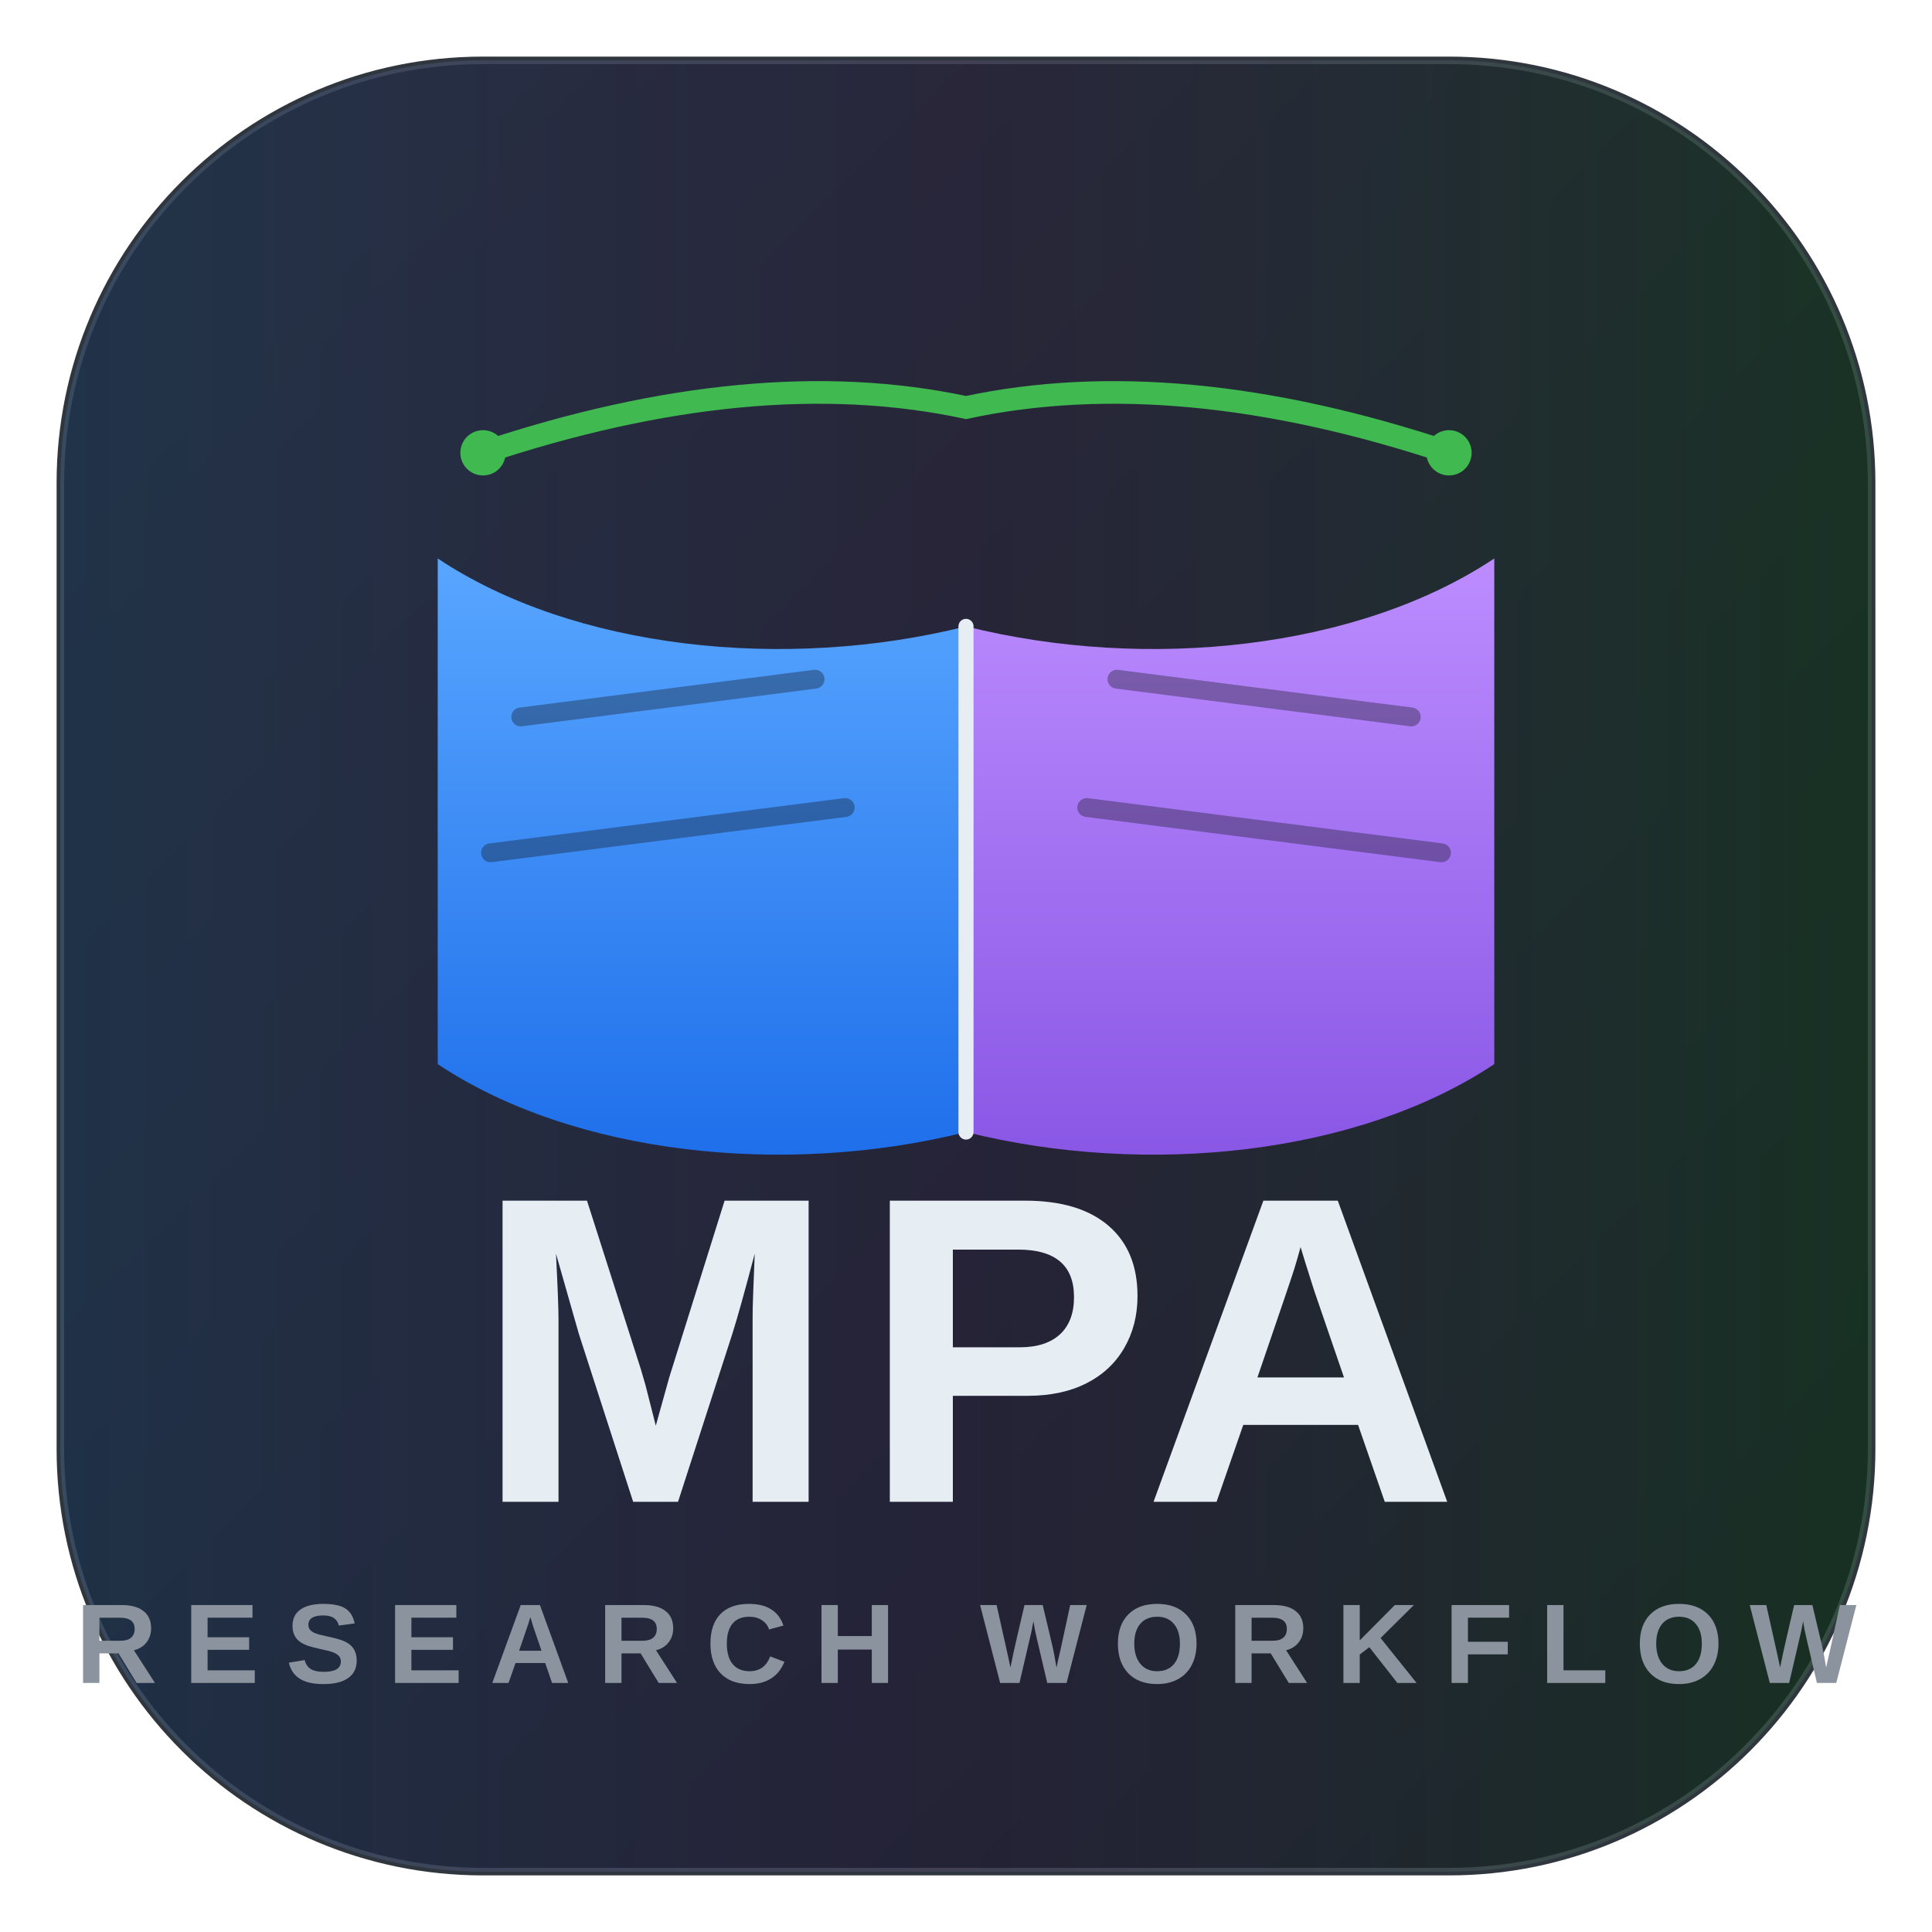
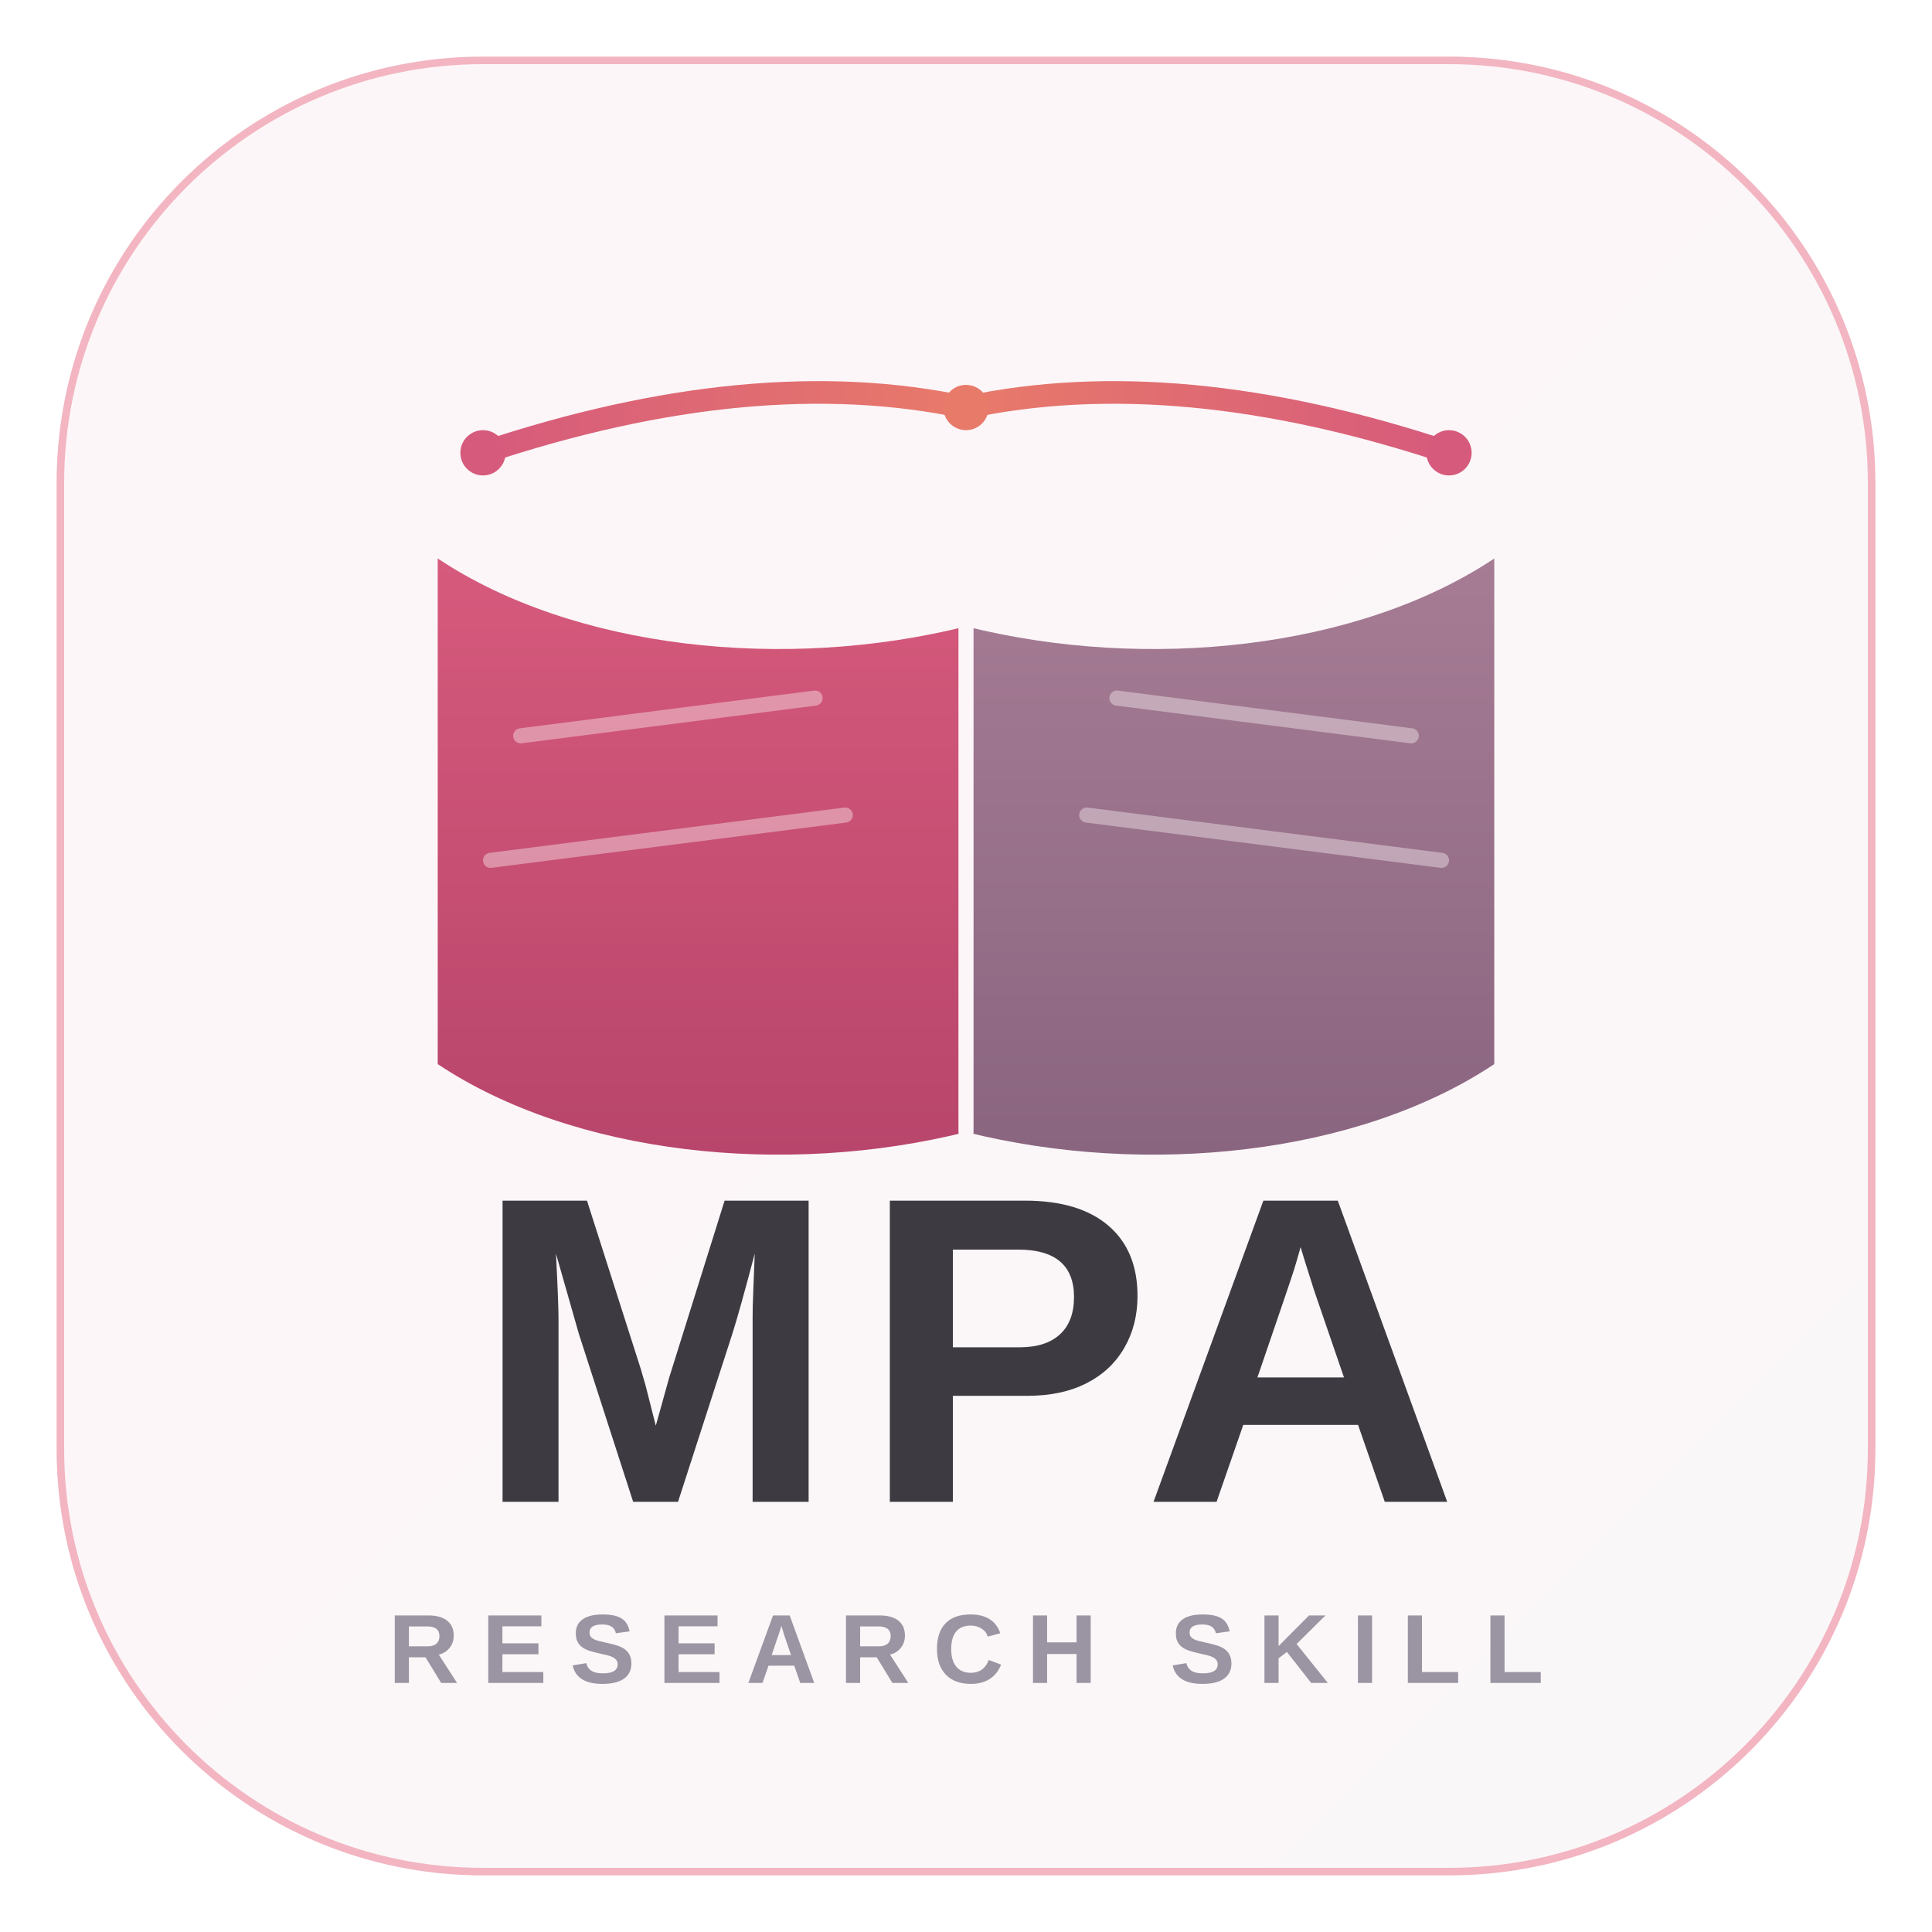
<svg xmlns="http://www.w3.org/2000/svg" viewBox="0 0 512 512" width="512" height="512" role="img" aria-label="MPA Skill logo">
  <defs>
    <linearGradient id="bg" x1="0" y1="0" x2="1" y2="1">
-       <stop offset="0" stop-color="#161b22" />
-       <stop offset="1" stop-color="#0d1117" />
-     </linearGradient>
-     <linearGradient id="glow" x1="0" y1="0" x2="1" y2="0">
-       <stop offset="0" stop-color="#58a6ff" stop-opacity="0.18" />
-       <stop offset="0.5" stop-color="#bc8cff" stop-opacity="0.12" />
-       <stop offset="1" stop-color="#3fb950" stop-opacity="0.18" />
+       <stop offset="0" stop-color="#FDF6F8" />
+       <stop offset="1" stop-color="#FAF7F8" />
    </linearGradient>
    <linearGradient id="bookL" x1="0" y1="0" x2="0" y2="1">
-       <stop offset="0" stop-color="#58a6ff" />
-       <stop offset="1" stop-color="#1f6feb" />
+       <stop offset="0" stop-color="#D65A7C" />
+       <stop offset="1" stop-color="#B8456B" />
    </linearGradient>
    <linearGradient id="bookR" x1="0" y1="0" x2="0" y2="1">
-       <stop offset="0" stop-color="#bc8cff" />
-       <stop offset="1" stop-color="#8957e5" />
+       <stop offset="0" stop-color="#A67C94" />
+       <stop offset="1" stop-color="#8A6580" />
+     </linearGradient>
+     <linearGradient id="arc" x1="0" y1="0" x2="1" y2="0">
+       <stop offset="0" stop-color="#D65A7C" />
+       <stop offset="0.5" stop-color="#E87A6A" />
+       <stop offset="1" stop-color="#D65A7C" />
    </linearGradient>
  </defs>
-   <rect x="16" y="16" width="480" height="480" rx="112" fill="url(#bg)" stroke="#30363d" stroke-width="2" />
-   <rect x="16" y="16" width="480" height="480" rx="112" fill="url(#glow)" />
+   <rect x="16" y="16" width="480" height="480" rx="112" fill="url(#bg)" stroke="#F2B5C1" stroke-width="2" />
  <path d="M 116 148 C 152 172, 208 178, 256 166 L 256 300 C 208 312, 152 306, 116 282 Z" fill="url(#bookL)" />
  <path d="M 396 148 C 360 172, 304 178, 256 166 L 256 300 C 304 312, 360 306, 396 282 Z" fill="url(#bookR)" />
-   <line x1="256" y1="166" x2="256" y2="300" stroke="#e6edf3" stroke-width="4" stroke-linecap="round" />
-   <line x1="138" y1="190" x2="216" y2="180" stroke="#0d1117" stroke-width="5" stroke-linecap="round" opacity="0.35" />
-   <line x1="130" y1="226" x2="224" y2="214" stroke="#0d1117" stroke-width="5" stroke-linecap="round" opacity="0.35" />
-   <line x1="296" y1="180" x2="374" y2="190" stroke="#0d1117" stroke-width="5" stroke-linecap="round" opacity="0.35" />
-   <line x1="288" y1="214" x2="382" y2="226" stroke="#0d1117" stroke-width="5" stroke-linecap="round" opacity="0.35" />
-   <path d="M 128 120 Q 200 96 256 108 Q 312 96 384 120" fill="none" stroke="#3fb950" stroke-width="6" stroke-linecap="round" />
-   <circle cx="128" cy="120" r="6" fill="#3fb950" />
-   <circle cx="384" cy="120" r="6" fill="#3fb950" />
-   <text x="256" y="398" text-anchor="middle" font-family="'Segoe UI', 'Helvetica Neue', Arial, sans-serif" font-size="116" font-weight="800" fill="#e6edf3" letter-spacing="6">MPA</text>
-   <text x="256" y="446" text-anchor="middle" font-family="'Segoe UI', 'Helvetica Neue', Arial, sans-serif" font-size="30" font-weight="600" fill="#8b949e" letter-spacing="7">RESEARCH WORKFLOW</text>
+   <line x1="256" y1="166" x2="256" y2="300" stroke="#FDF6F8" stroke-width="4" stroke-linecap="round" />
+   <line x1="138" y1="195" x2="216" y2="185" stroke="#FDF6F8" stroke-width="4" stroke-linecap="round" opacity="0.4" />
+   <line x1="130" y1="228" x2="224" y2="216" stroke="#FDF6F8" stroke-width="4" stroke-linecap="round" opacity="0.4" />
+   <line x1="296" y1="185" x2="374" y2="195" stroke="#FDF6F8" stroke-width="4" stroke-linecap="round" opacity="0.4" />
+   <line x1="288" y1="216" x2="382" y2="228" stroke="#FDF6F8" stroke-width="4" stroke-linecap="round" opacity="0.4" />
+   <path d="M 128 120 Q 200 96 256 108 Q 312 96 384 120" fill="none" stroke="url(#arc)" stroke-width="6" stroke-linecap="round" />
+   <circle cx="128" cy="120" r="6" fill="#D65A7C" />
+   <circle cx="256" cy="108" r="6" fill="#E87A6A" />
+   <circle cx="384" cy="120" r="6" fill="#D65A7C" />
+   <text x="256" y="398" text-anchor="middle" font-family="'Segoe UI', 'Helvetica Neue', Arial, sans-serif" font-size="116" font-weight="800" fill="#3D3A42" letter-spacing="6">MPA</text>
+   <text x="256" y="446" text-anchor="middle" font-family="'Segoe UI', 'Helvetica Neue', Arial, sans-serif" font-size="26" font-weight="600" fill="#9B95A3" letter-spacing="6">RESEARCH SKILL</text>
</svg>
